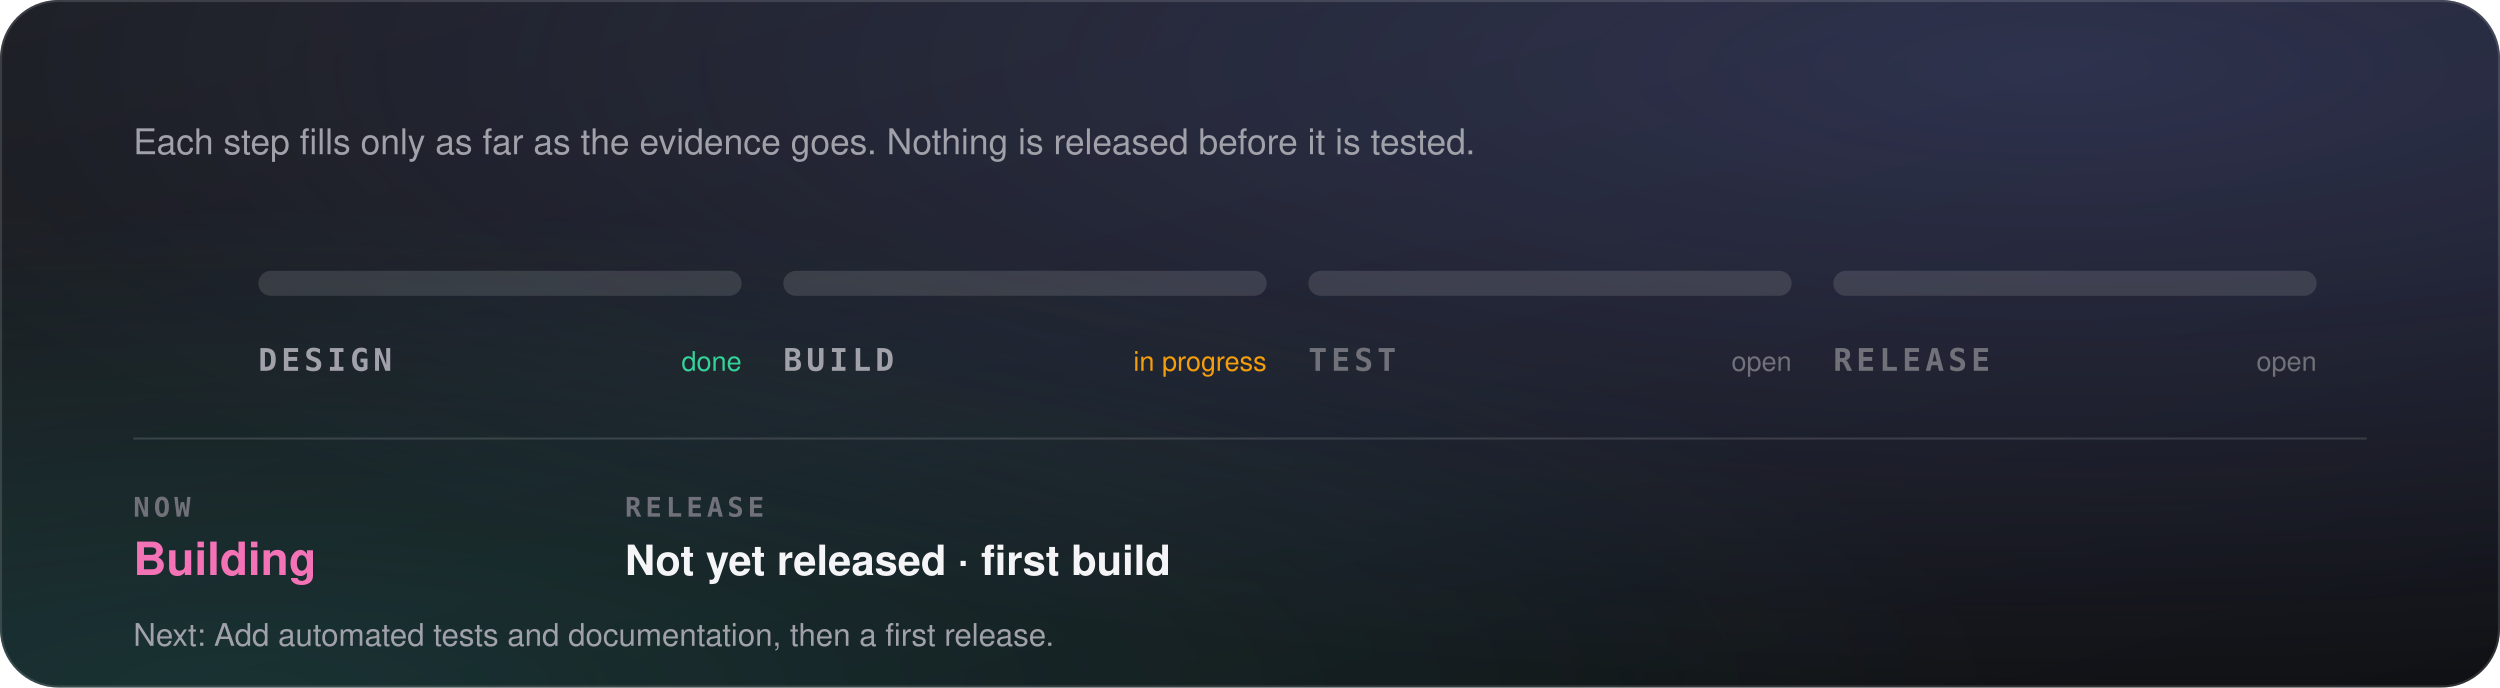
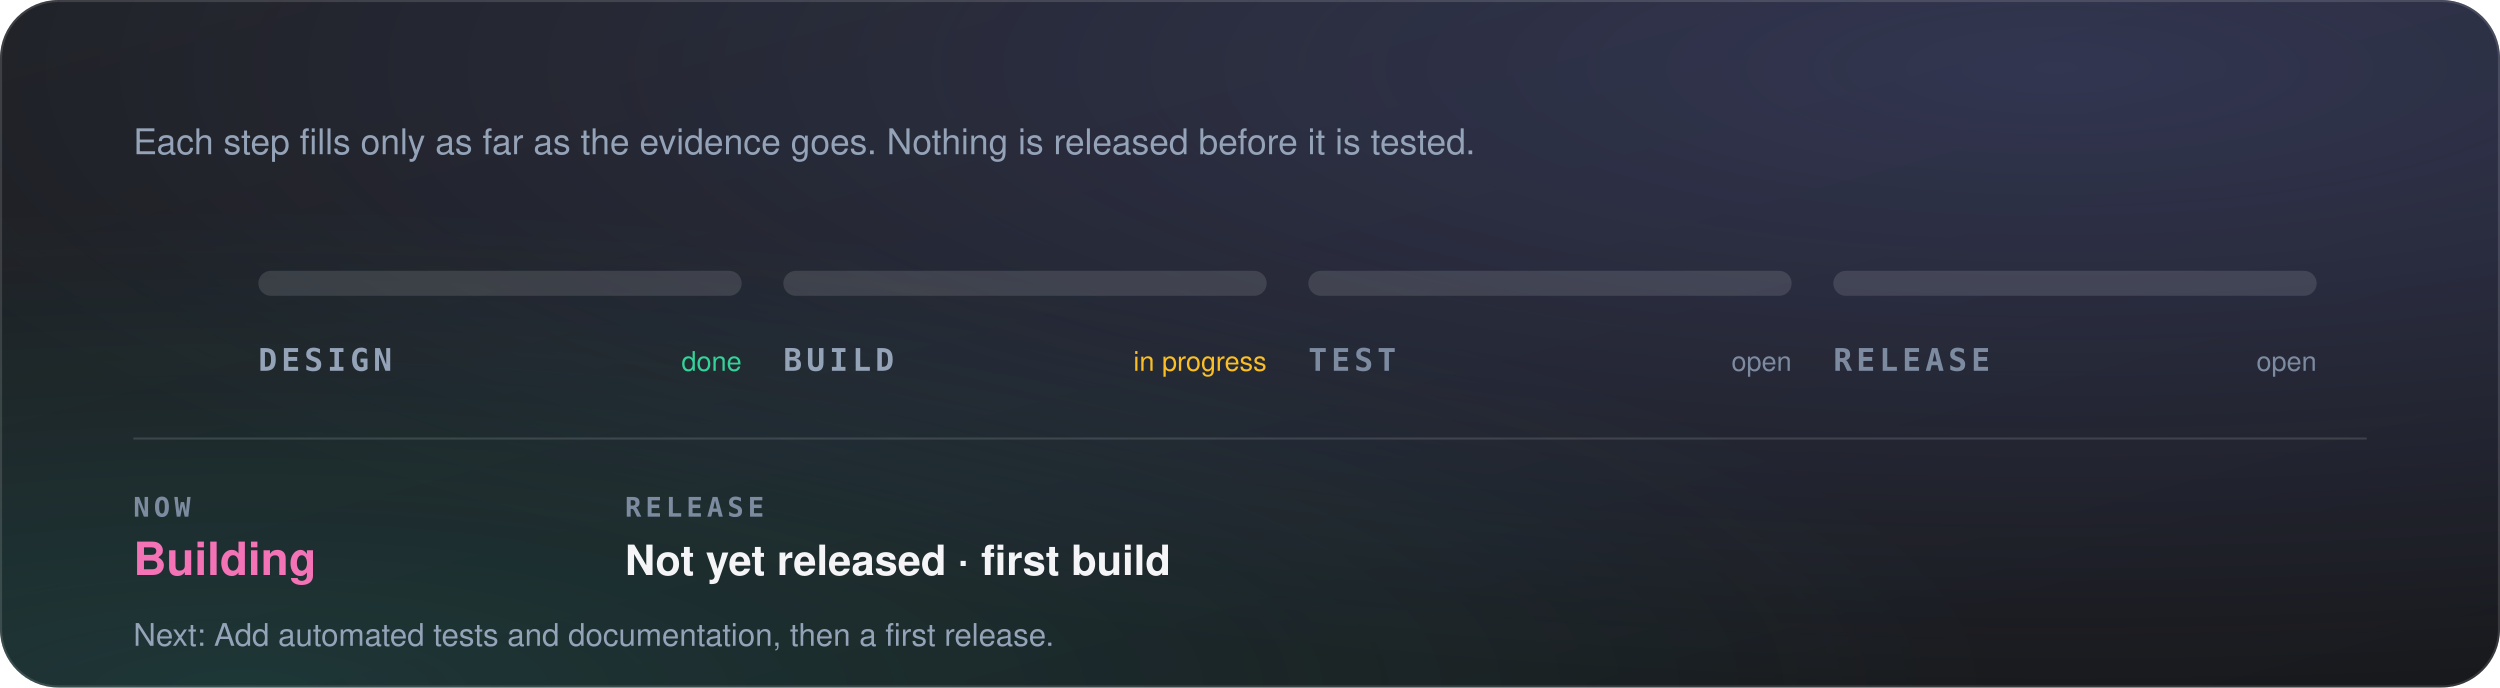
<svg xmlns="http://www.w3.org/2000/svg" viewBox="0 0 1200 330" width="1200" height="330" role="img" aria-label="Where it stands: now Building; release Not yet released · first build; next Add automated tests and documentation, then a first release.">
  <style>.f0{transform-origin:124px 0;transform:scaleX(0);animation:f0 9s infinite}@keyframes f0{0%,0.0%{transform:scaleX(0)}11.1%,90%{transform:scaleX(1)}100%{transform:scaleX(0)}}.f1{transform-origin:376px 0;transform:scaleX(0);animation:f1 9s infinite}@keyframes f1{0%,13.3%{transform:scaleX(0)}24.4%,90%{transform:scaleX(0.5)}100%{transform:scaleX(0)}}.f2{transform-origin:628px 0;transform:scaleX(0);animation:f2 9s infinite}@keyframes f2{0%,26.7%{transform:scaleX(0)}37.8%,90%{transform:scaleX(0)}100%{transform:scaleX(0)}}.f3{transform-origin:880px 0;transform:scaleX(0);animation:f3 9s infinite}@keyframes f3{0%,40.0%{transform:scaleX(0)}51.1%,90%{transform:scaleX(0)}100%{transform:scaleX(0)}}@media (prefers-reduced-motion: reduce){*{animation:none!important}}</style>
  <defs>
    <linearGradient id="bg" x1="0" y1="0" x2="1" y2="1">
-       <stop offset="0" stop-color="#1d1f24" />
-       <stop offset="1" stop-color="#101114" />
+       <stop offset="0" stop-color="#1f2125" />
+       <stop offset="1" stop-color="#18191c" />
    </linearGradient>
    <linearGradient id="accent" x1="0" y1="0" x2="1" y2="0">
      <stop offset="0" stop-color="#2dd4bf" />
      <stop offset=".5" stop-color="#818cf8" />
      <stop offset="1" stop-color="#c084fc" />
    </linearGradient>
    <radialGradient id="glow" cx=".82" cy=".1" r=".9">
      <stop offset="0" stop-color="#818cf8" stop-opacity=".22" />
      <stop offset="1" stop-color="#818cf8" stop-opacity="0" />
    </radialGradient>
    <radialGradient id="glow2" cx=".1" cy="1" r=".7">
      <stop offset="0" stop-color="#2dd4bf" stop-opacity=".14" />
      <stop offset="1" stop-color="#2dd4bf" stop-opacity="0" />
    </radialGradient>
  </defs>
  <rect width="1200" height="330" rx="28" fill="url(#bg)" />
  <rect width="1200" height="330" rx="28" fill="url(#glow)" />
  <rect width="1200" height="330" rx="28" fill="url(#glow2)" />
  <rect x=".5" y=".5" width="1199" height="329" rx="27.5" fill="none" stroke="rgba(255,255,255,0.13)" />
-   <text x="64" y="74" font-family="-apple-system, BlinkMacSystemFont, 'Segoe UI', Helvetica, Arial, sans-serif" font-size="17" font-weight="400" fill="#a1a1aa" text-anchor="start" letter-spacing="0">Each step fills only as far as the evidence goes. Nothing is released before it is tested.</text>
+   <text x="64" y="74" font-family="-apple-system, BlinkMacSystemFont, 'Segoe UI', Helvetica, Arial, sans-serif" font-size="17" font-weight="400" fill="#94a3b8" text-anchor="start" letter-spacing="0">Each step fills only as far as the evidence goes. Nothing is released before it is tested.</text>
  <rect x="124" y="130" width="232" height="12" rx="6" fill="rgba(255,255,255,.12)" />
  <rect class="f0" x="124" y="130" width="232" height="12" rx="6" fill="#34d399" />
-   <text x="124" y="178" font-family="SFMono-Regular, Menlo, Consolas, monospace" font-size="15" font-weight="600" fill="#a1a1aa" text-anchor="start" letter-spacing="2">DESIGN</text>
+   <text x="124" y="178" font-family="SFMono-Regular, Menlo, Consolas, monospace" font-size="15" font-weight="600" fill="#94a3b8" text-anchor="start" letter-spacing="2">DESIGN</text>
  <text x="356" y="178" font-family="-apple-system, BlinkMacSystemFont, 'Segoe UI', Helvetica, Arial, sans-serif" font-size="13" font-weight="500" fill="#34d399" text-anchor="end" letter-spacing="0">done</text>
  <rect x="376" y="130" width="232" height="12" rx="6" fill="rgba(255,255,255,.12)" />
-   <rect class="f1" x="376" y="130" width="232" height="12" rx="6" fill="#f59e0b" />
-   <text x="376" y="178" font-family="SFMono-Regular, Menlo, Consolas, monospace" font-size="15" font-weight="600" fill="#a1a1aa" text-anchor="start" letter-spacing="2">BUILD</text>
-   <text x="608" y="178" font-family="-apple-system, BlinkMacSystemFont, 'Segoe UI', Helvetica, Arial, sans-serif" font-size="13" font-weight="500" fill="#f59e0b" text-anchor="end" letter-spacing="0">in progress</text>
+   <rect class="f1" x="376" y="130" width="232" height="12" rx="6" fill="#fbbf24" />
+   <text x="376" y="178" font-family="SFMono-Regular, Menlo, Consolas, monospace" font-size="15" font-weight="600" fill="#94a3b8" text-anchor="start" letter-spacing="2">BUILD</text>
+   <text x="608" y="178" font-family="-apple-system, BlinkMacSystemFont, 'Segoe UI', Helvetica, Arial, sans-serif" font-size="13" font-weight="500" fill="#fbbf24" text-anchor="end" letter-spacing="0">in progress</text>
  <rect x="628" y="130" width="232" height="12" rx="6" fill="rgba(255,255,255,.12)" />
-   <text x="628" y="178" font-family="SFMono-Regular, Menlo, Consolas, monospace" font-size="15" font-weight="600" fill="#71717a" text-anchor="start" letter-spacing="2">TEST</text>
-   <text x="860" y="178" font-family="-apple-system, BlinkMacSystemFont, 'Segoe UI', Helvetica, Arial, sans-serif" font-size="13" font-weight="500" fill="#71717a" text-anchor="end" letter-spacing="0">open</text>
+   <text x="628" y="178" font-family="SFMono-Regular, Menlo, Consolas, monospace" font-size="15" font-weight="600" fill="#7d8ba1" text-anchor="start" letter-spacing="2">TEST</text>
+   <text x="860" y="178" font-family="-apple-system, BlinkMacSystemFont, 'Segoe UI', Helvetica, Arial, sans-serif" font-size="13" font-weight="500" fill="#7d8ba1" text-anchor="end" letter-spacing="0">open</text>
  <rect x="880" y="130" width="232" height="12" rx="6" fill="rgba(255,255,255,.12)" />
-   <text x="880" y="178" font-family="SFMono-Regular, Menlo, Consolas, monospace" font-size="15" font-weight="600" fill="#71717a" text-anchor="start" letter-spacing="2">RELEASE</text>
-   <text x="1112" y="178" font-family="-apple-system, BlinkMacSystemFont, 'Segoe UI', Helvetica, Arial, sans-serif" font-size="13" font-weight="500" fill="#71717a" text-anchor="end" letter-spacing="0">open</text>
+   <text x="880" y="178" font-family="SFMono-Regular, Menlo, Consolas, monospace" font-size="15" font-weight="600" fill="#7d8ba1" text-anchor="start" letter-spacing="2">RELEASE</text>
+   <text x="1112" y="178" font-family="-apple-system, BlinkMacSystemFont, 'Segoe UI', Helvetica, Arial, sans-serif" font-size="13" font-weight="500" fill="#7d8ba1" text-anchor="end" letter-spacing="0">open</text>
  <rect x="64" y="210" width="1072" height="1" fill="rgba(255,255,255,0.13)" />
-   <text x="64" y="248" font-family="SFMono-Regular, Menlo, Consolas, monospace" font-size="13" font-weight="600" fill="#71717a" text-anchor="start" letter-spacing="2">NOW</text>
+   <text x="64" y="248" font-family="SFMono-Regular, Menlo, Consolas, monospace" font-size="13" font-weight="600" fill="#7d8ba1" text-anchor="start" letter-spacing="2">NOW</text>
  <text x="64" y="276" font-family="-apple-system, BlinkMacSystemFont, 'Segoe UI', Helvetica, Arial, sans-serif" font-size="22" font-weight="700" fill="#f472b6" text-anchor="start" letter-spacing="0">Building</text>
-   <text x="300" y="248" font-family="SFMono-Regular, Menlo, Consolas, monospace" font-size="13" font-weight="600" fill="#71717a" text-anchor="start" letter-spacing="2">RELEASE</text>
+   <text x="300" y="248" font-family="SFMono-Regular, Menlo, Consolas, monospace" font-size="13" font-weight="600" fill="#7d8ba1" text-anchor="start" letter-spacing="2">RELEASE</text>
  <text x="300" y="276" font-family="-apple-system, BlinkMacSystemFont, 'Segoe UI', Helvetica, Arial, sans-serif" font-size="20" font-weight="600" fill="#f5f5f7" text-anchor="start" letter-spacing="0">Not yet released · first build</text>
-   <text x="64" y="310" font-family="-apple-system, BlinkMacSystemFont, 'Segoe UI', Helvetica, Arial, sans-serif" font-size="15" font-weight="400" fill="#a1a1aa" text-anchor="start" letter-spacing="0">Next: Add automated tests and documentation, then a first release.</text>
+   <text x="64" y="310" font-family="-apple-system, BlinkMacSystemFont, 'Segoe UI', Helvetica, Arial, sans-serif" font-size="15" font-weight="400" fill="#94a3b8" text-anchor="start" letter-spacing="0">Next: Add automated tests and documentation, then a first release.</text>
</svg>
